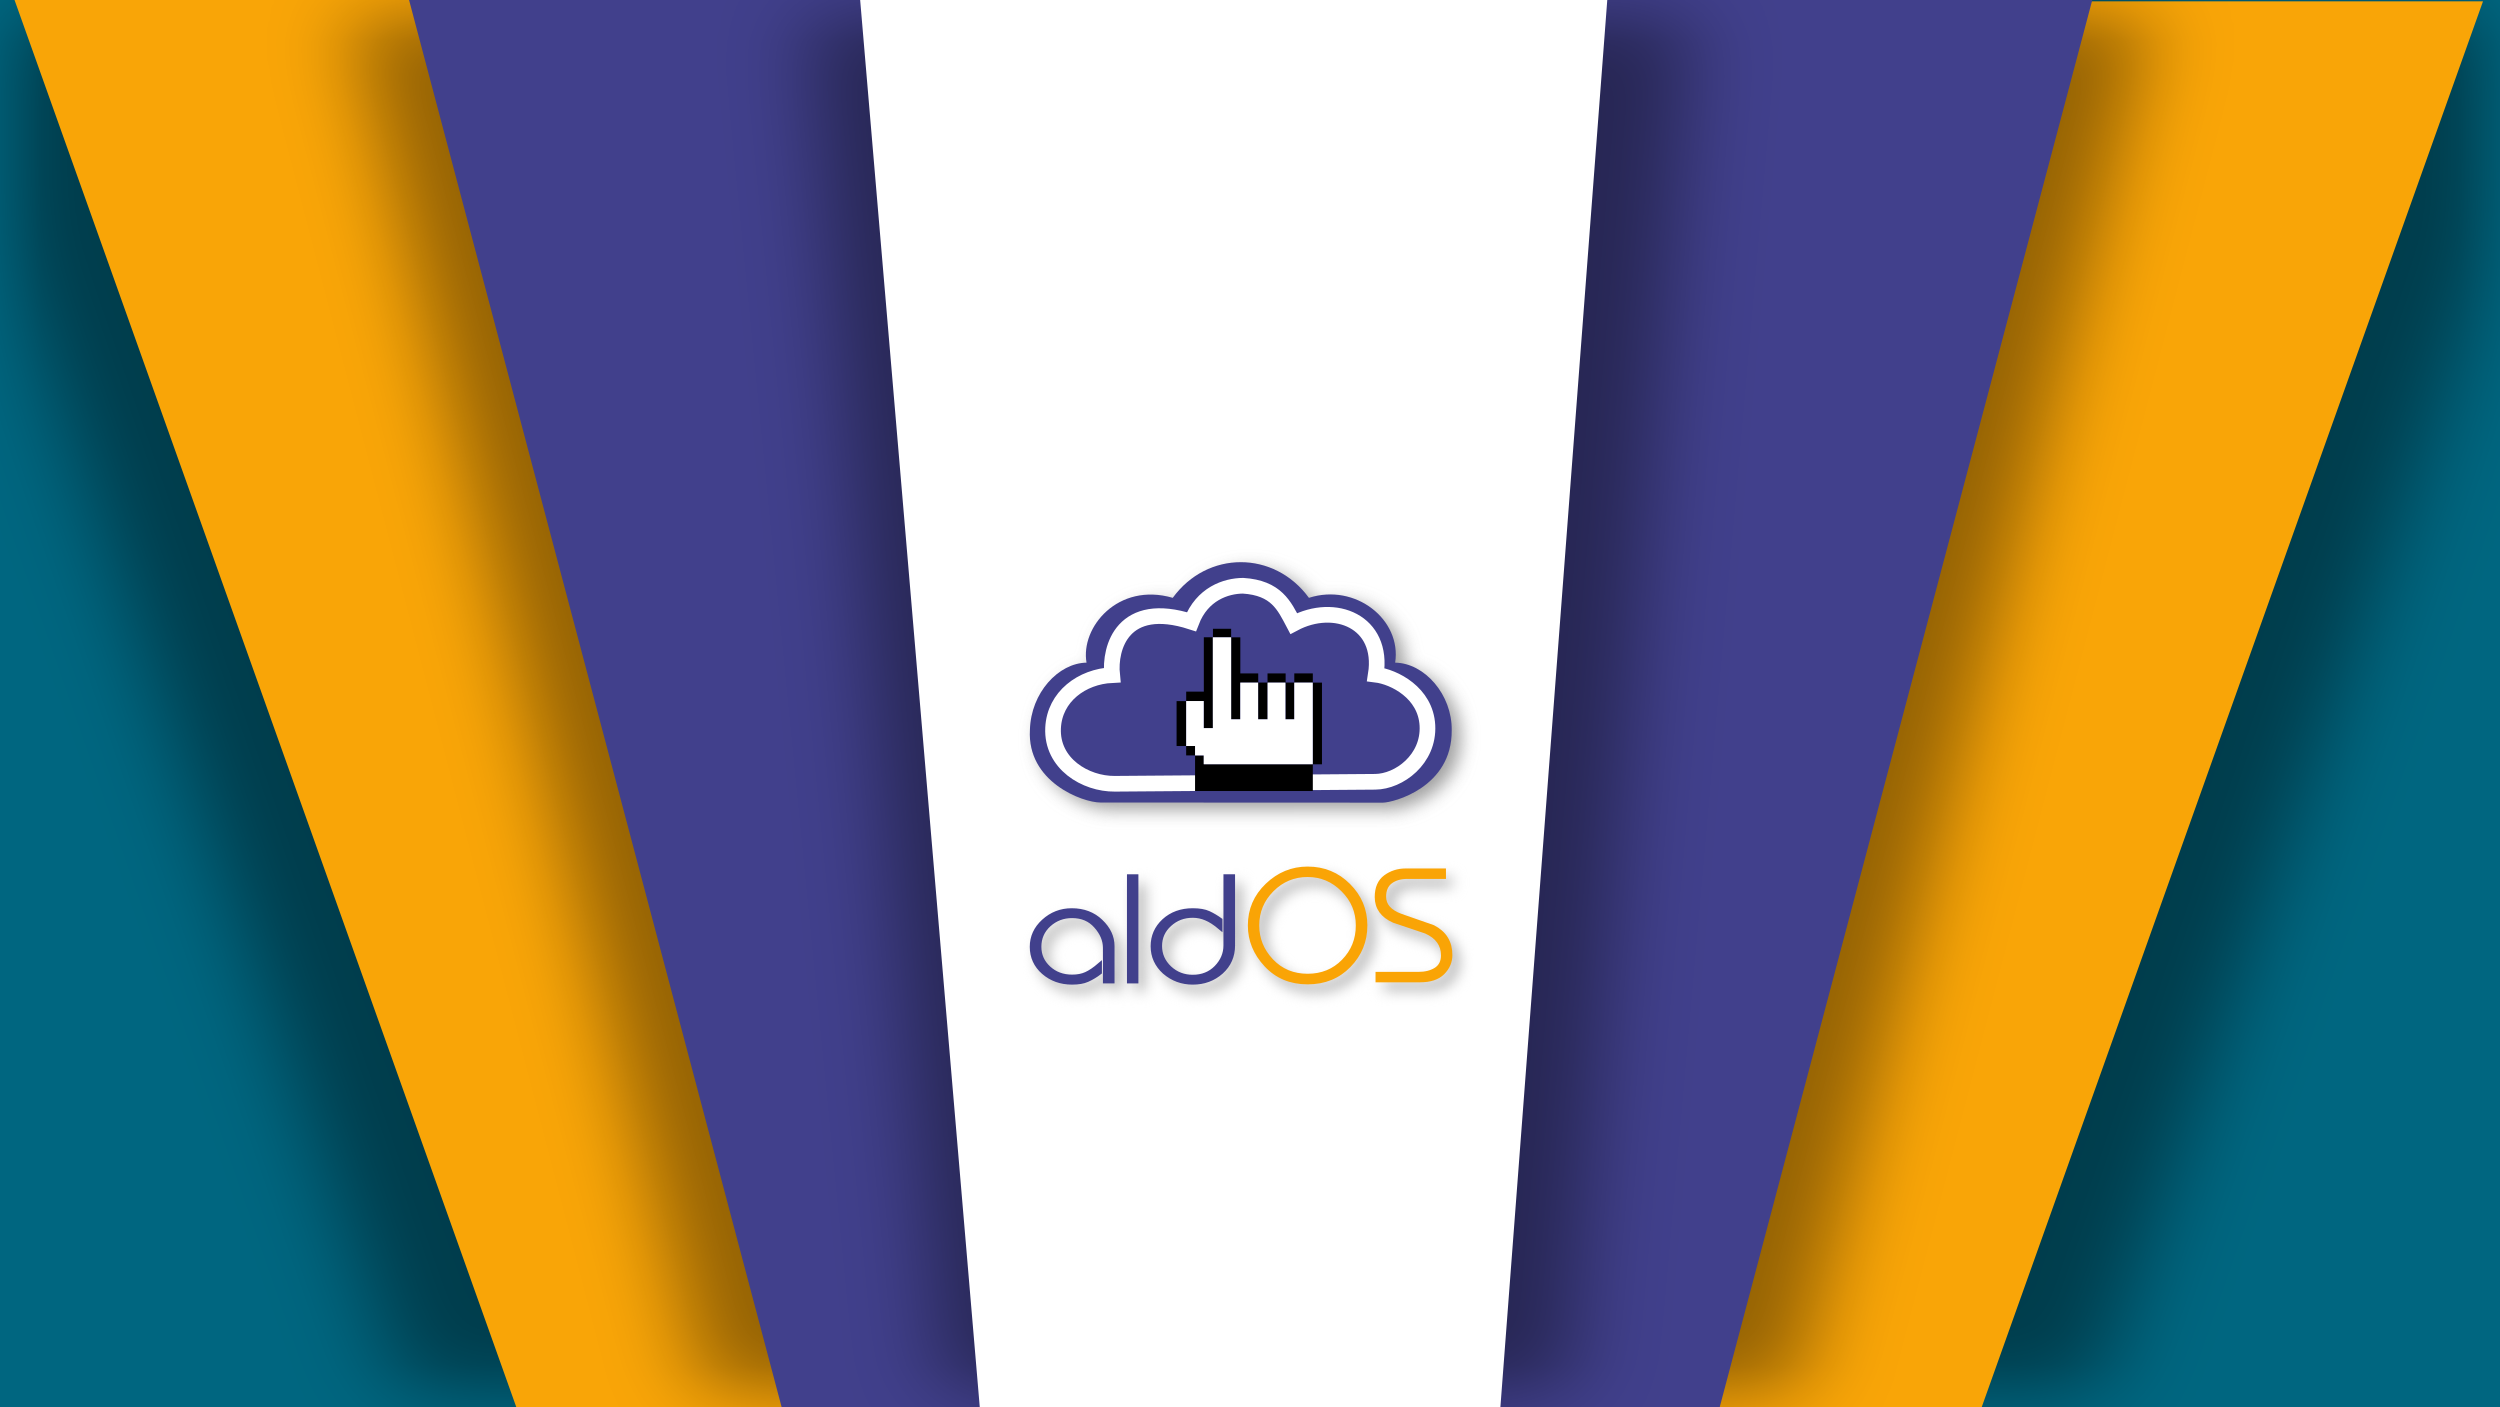
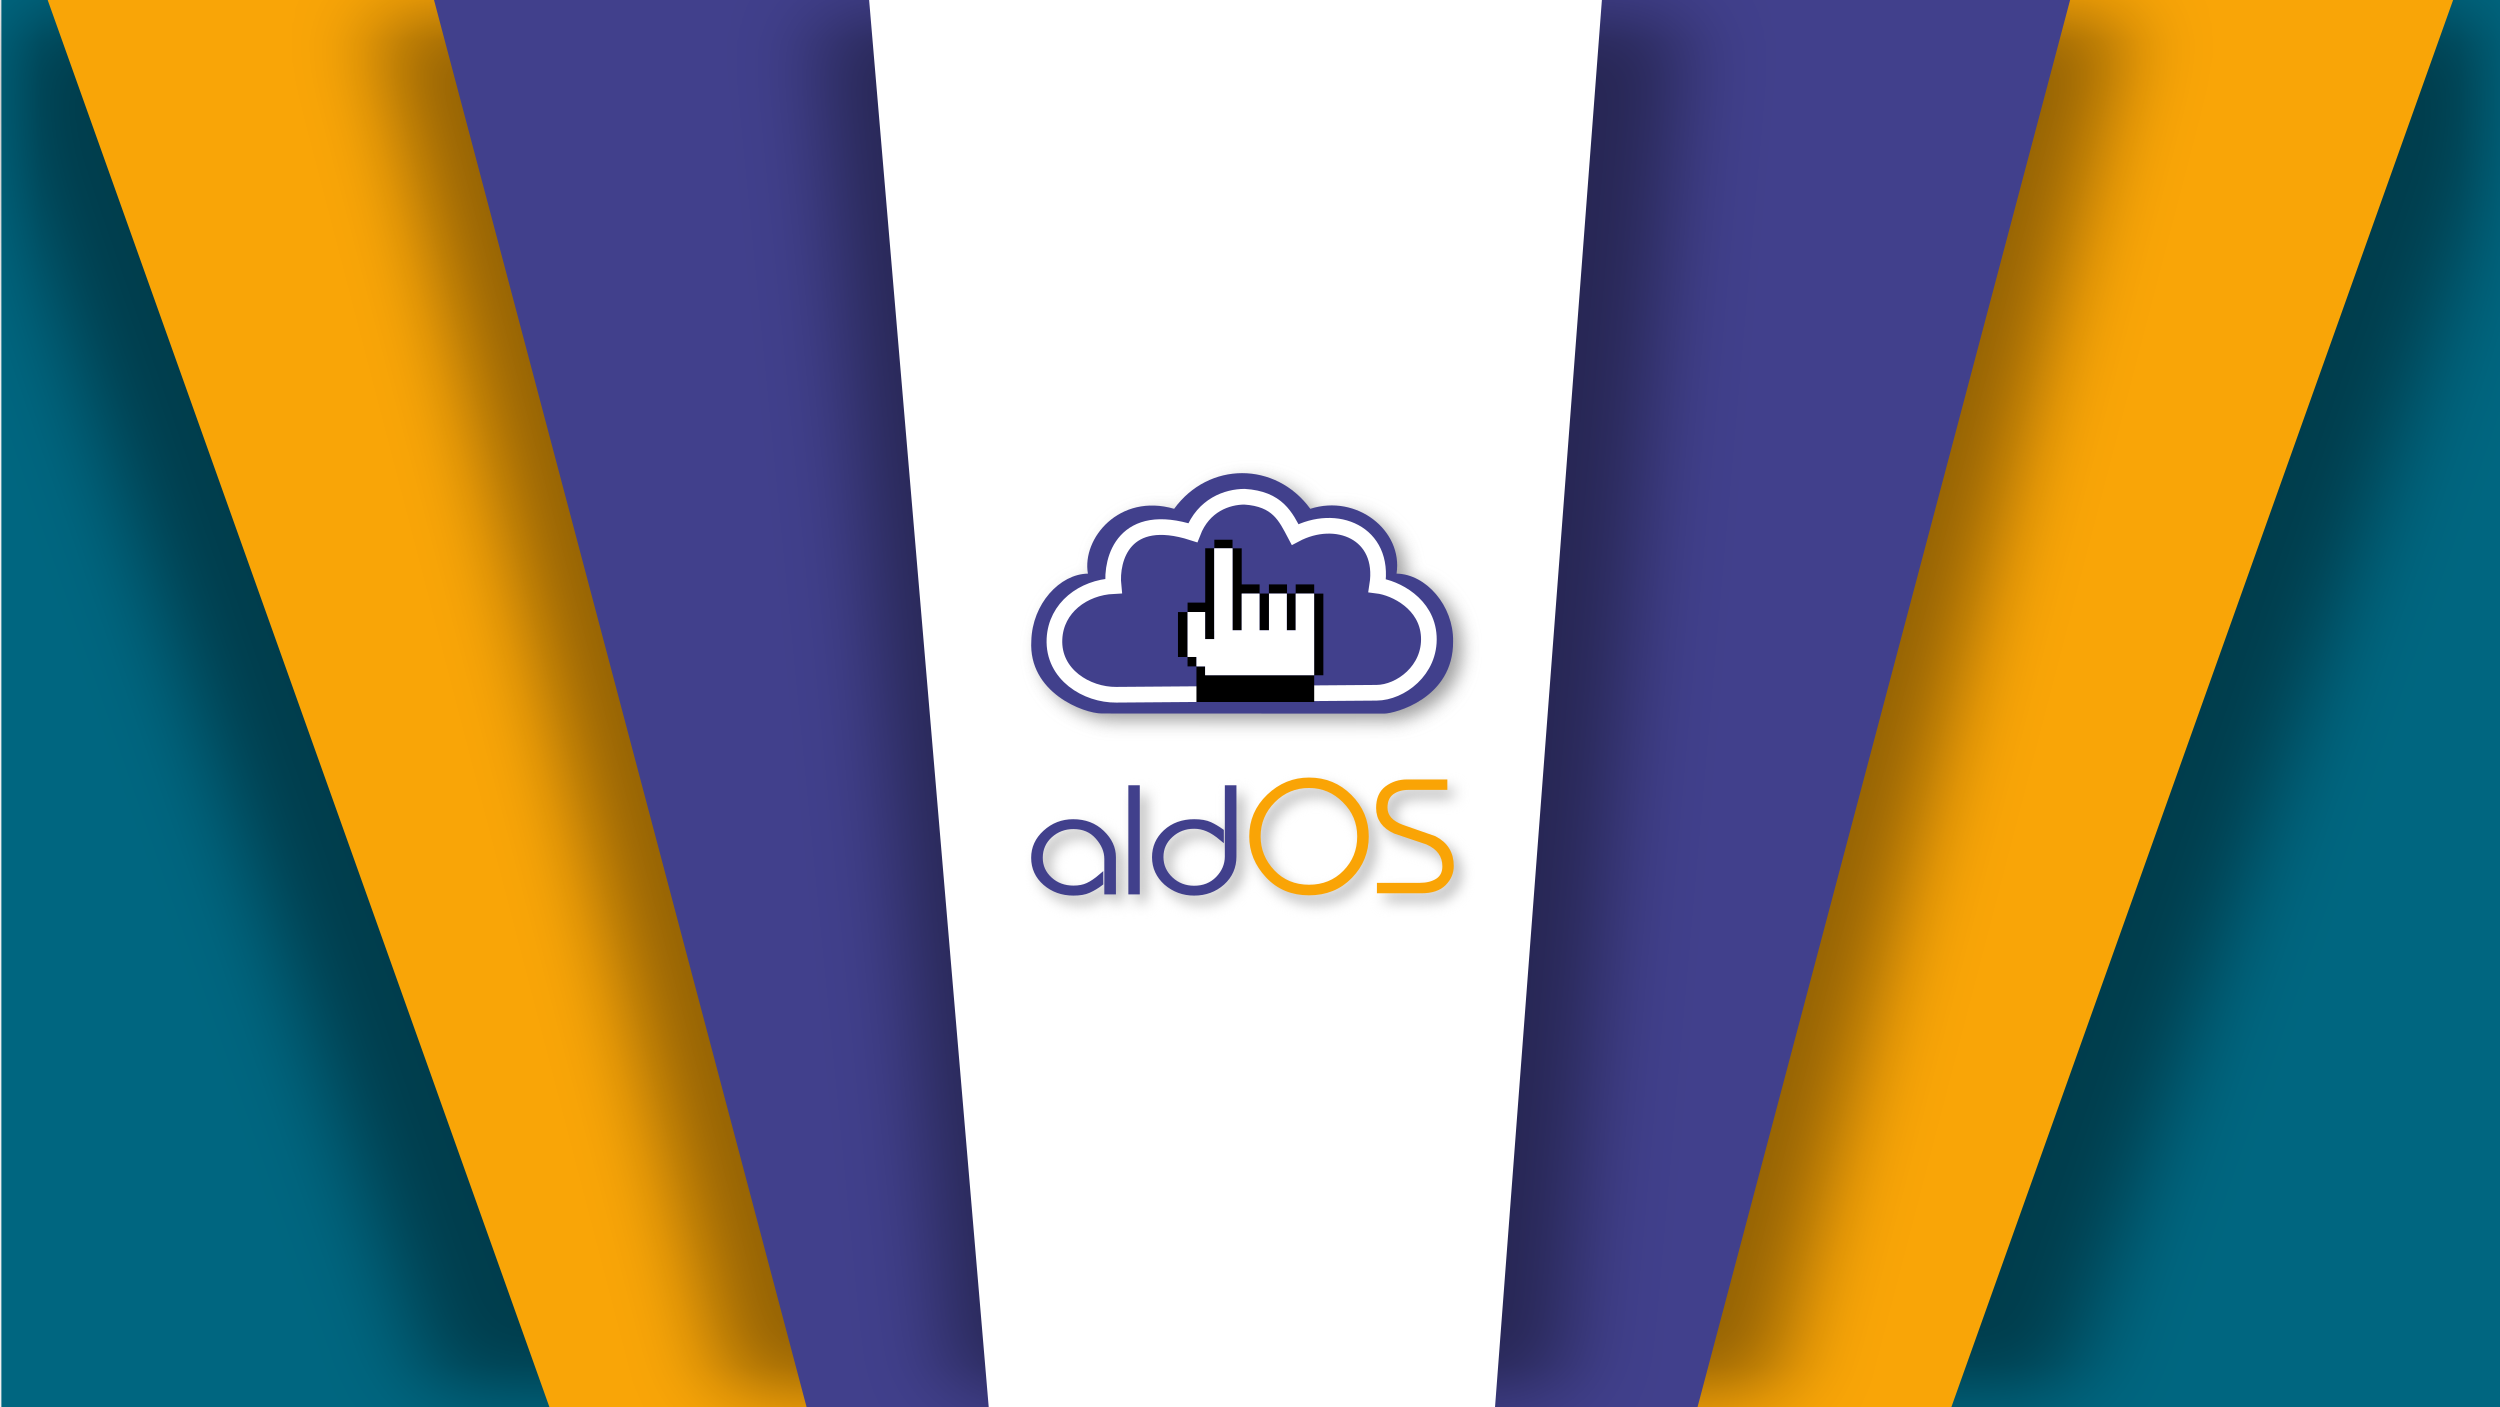
<svg xmlns="http://www.w3.org/2000/svg" xmlns:xlink="http://www.w3.org/1999/xlink" width="1920" height="1080" id="svg2915" version="1.1">
  <defs id="defs2917">
    <linearGradient id="linearGradient924">
      <stop style="stop-color:#d5e5ff;stop-opacity:1" offset="0" id="stop920" />
      <stop style="stop-color:#5599ff;stop-opacity:1" offset="1" id="stop922" />
    </linearGradient>
    <linearGradient id="linearGradient5002">
      <stop style="stop-color:#204a87;stop-opacity:1;" offset="0" id="stop5004" />
      <stop style="stop-color:#204a87;stop-opacity:0;" offset="1" id="stop5006" />
    </linearGradient>
    <linearGradient id="linearGradient3244">
      <stop style="stop-color:#016afa;stop-opacity:1" offset="0" id="stop3246" />
      <stop id="stop4424" offset="0.45" style="stop-color:#417dcd;stop-opacity:0.776" />
      <stop style="stop-color:#2db18b;stop-opacity:1" offset="1" id="stop3248" />
    </linearGradient>
-     <filter id="filter4570" style="color-interpolation-filters:sRGB">
-       <feGaussianBlur stdDeviation="1.561" id="feGaussianBlur4572" />
-     </filter>
    <linearGradient xlink:href="#linearGradient5002" id="linearGradient5008" x1="1148.466" y1="779.214" x2="1138.274" y2="782.449" gradientUnits="userSpaceOnUse" />
    <linearGradient xlink:href="#linearGradient5002" id="linearGradient5012" gradientUnits="userSpaceOnUse" x1="1148.466" y1="779.214" x2="1138.274" y2="782.449" gradientTransform="matrix(0.497709,0,0,0.497709,565.9282,392.8866)" />
    <linearGradient xlink:href="#linearGradient5002-4" id="linearGradient5008-5" x1="1148.466" y1="779.214" x2="1138.274" y2="782.449" gradientUnits="userSpaceOnUse" />
    <linearGradient id="linearGradient5002-4">
      <stop style="stop-color:#204a87;stop-opacity:1;" offset="0" id="stop5004-9" />
      <stop style="stop-color:#204a87;stop-opacity:0;" offset="1" id="stop5006-8" />
    </linearGradient>
    <filter style="color-interpolation-filters:sRGB" id="filter1052" x="-0.038" width="1.076" y="-0.14" height="1.28">
      <feGaussianBlur stdDeviation="3.366" id="feGaussianBlur1054" />
    </filter>
    <filter style="color-interpolation-filters:sRGB" id="filter1138" x="-0.047" width="1.094" y="-0.083" height="1.165">
      <feGaussianBlur stdDeviation="4.186" id="feGaussianBlur1140" />
    </filter>
    <clipPath clipPathUnits="userSpaceOnUse" id="clipPath927">
      <rect y="69.785" x="-260.973" height="1200" width="1920" id="rect929" style="opacity:0.99;fill:url(#linearGradient931);fill-opacity:1;fill-rule:evenodd;stroke:none" />
    </clipPath>
    <linearGradient xlink:href="#linearGradient924" id="linearGradient931" gradientUnits="userSpaceOnUse" gradientTransform="translate(6e-5)" x1="668.059" y1="1272.882" x2="655.672" y2="65.14" />
    <clipPath clipPathUnits="userSpaceOnUse" id="clipPath933">
      <rect y="69.785" x="-260.973" height="1200" width="1920" id="rect935" style="opacity:0.99;fill:url(#linearGradient937);fill-opacity:1;fill-rule:evenodd;stroke:none" />
    </clipPath>
    <linearGradient xlink:href="#linearGradient924" id="linearGradient937" gradientUnits="userSpaceOnUse" gradientTransform="translate(6e-5)" x1="668.059" y1="1272.882" x2="655.672" y2="65.14" />
    <clipPath clipPathUnits="userSpaceOnUse" id="clipPath939">
      <rect y="69.785" x="-260.973" height="1200" width="1920" id="rect941" style="opacity:0.99;fill:url(#linearGradient943);fill-opacity:1;fill-rule:evenodd;stroke:none" />
    </clipPath>
    <linearGradient xlink:href="#linearGradient924" id="linearGradient943" gradientUnits="userSpaceOnUse" gradientTransform="translate(6e-5)" x1="668.059" y1="1272.882" x2="655.672" y2="65.14" />
    <filter style="color-interpolation-filters:sRGB" id="filter962" x="-0.119" width="1.238" y="-0.065" height="1.13">
      <feGaussianBlur stdDeviation="37.982" id="feGaussianBlur964" />
    </filter>
    <filter style="color-interpolation-filters:sRGB" id="filter984" x="-0.124" width="1.247" y="-0.064" height="1.127">
      <feGaussianBlur stdDeviation="32.083" id="feGaussianBlur986" />
    </filter>
    <filter style="color-interpolation-filters:sRGB" id="filter984-7" x="-0.124" width="1.247" y="-0.064" height="1.127">
      <feGaussianBlur stdDeviation="32.083" id="feGaussianBlur986-5" />
    </filter>
    <filter style="color-interpolation-filters:sRGB" id="filter1030" x="-0.111" width="1.222" y="-0.068" height="1.135">
      <feGaussianBlur stdDeviation="33.925" id="feGaussianBlur1032" />
    </filter>
    <filter style="color-interpolation-filters:sRGB" id="filter1030-2" x="-0.111" width="1.222" y="-0.068" height="1.135">
      <feGaussianBlur stdDeviation="33.925" id="feGaussianBlur1032-7" />
    </filter>
  </defs>
  <g id="layer1" transform="translate(260.9733,-69.78507)">
-     <rect y="69.785" x="-260.973" height="1200" width="1920" id="rect9055" style="opacity:1;fill:#006680;fill-opacity:1;fill-rule:evenodd;stroke:none" />
-     <path style="opacity:0.405;fill:#000000;fill-opacity:1;stroke:none;stroke-width:0.919;stroke-miterlimit:4;stroke-dasharray:none;stroke-opacity:0.776;filter:url(#filter1030-2)" d="M -327.554,69.785 H 133.865 L 406.382,1274.43 99.801,1268.237 Z" id="rect1012-6-0" transform="matrix(-0.9980743,0,0,1.019386,1395.845,-9.837806)" />
-     <path style="opacity:1;fill:#f9a507;fill-opacity:1;stroke:none;stroke-width:0.919;stroke-miterlimit:4;stroke-dasharray:none;stroke-opacity:0.776" d="M 1645.963,70.829 H 1184.543 L 912.027,1275.474 l 306.581,-6.194 z" id="rect1012-9" />
-     <path style="opacity:0.405;fill:#000000;fill-opacity:1;stroke:none;stroke-width:0.919;stroke-miterlimit:4;stroke-dasharray:none;stroke-opacity:0.776;filter:url(#filter984-7)" d="M 46.93,63.591 H 480.478 L 669.382,1274.43 365.898,1271.333 Z" id="rect966-6-3" transform="matrix(-0.9984079,0,0,1.014527,1443.709,-0.4282608)" />
-     <path transform="matrix(0.2869756,-1.047504,1.047504,0.2869756,-369.4843,540.8214)" d="M 60.073,40.643 41.323,28.619 33.201,49.36 38.842,27.811 16.606,26.496 38.843,25.203 33.223,3.649 41.325,24.398 60.087,12.392 42.857,26.509 Z" id="use4486" style="color:#000000;display:inline;overflow:visible;visibility:visible;opacity:0.643;fill:#ffffff;fill-opacity:1;fill-rule:evenodd;stroke:none;stroke-width:1.5;marker:none;filter:url(#filter4570);enable-background:accumulate" />
-     <path transform="matrix(-0.1803663,0.644483,-0.644483,-0.1803663,-292.6119,254.416)" d="M 60.073,40.643 41.323,28.619 33.201,49.36 38.842,27.811 16.606,26.496 38.843,25.203 33.223,3.649 41.325,24.398 60.087,12.392 42.857,26.509 Z" id="use4488" style="color:#000000;display:inline;overflow:visible;visibility:visible;opacity:0.643;fill:#ffffff;fill-opacity:1;fill-rule:evenodd;stroke:none;stroke-width:1.5;marker:none;filter:url(#filter4570);enable-background:accumulate" />
-     <path style="opacity:0.405;fill:#000000;fill-opacity:1;stroke:none;stroke-width:0.919;stroke-miterlimit:4;stroke-dasharray:none;stroke-opacity:0.776;filter:url(#filter1030)" d="M -327.554,69.785 H 133.865 L 406.382,1274.43 99.801,1268.237 Z" id="rect1012-6" transform="matrix(0.9980743,0,0,1.019386,0.0758972,-13.02954)" />
-     <path style="opacity:1;fill:#f9a507;fill-opacity:1;stroke:none;stroke-width:0.919;stroke-miterlimit:4;stroke-dasharray:none;stroke-opacity:0.776" d="M -250.041,69.137 H 211.378 L 483.894,1273.782 177.314,1267.588 Z" id="rect1012" />
-     <path style="opacity:0.405;fill:#000000;fill-opacity:1;stroke:none;stroke-width:0.919;stroke-miterlimit:4;stroke-dasharray:none;stroke-opacity:0.776;filter:url(#filter984)" d="M 46.93,63.591 H 480.478 L 669.382,1274.43 365.898,1271.333 Z" id="rect966-6" transform="matrix(0.9984079,0,0,1.014527,-44.62987,-0.4282904)" />
-     <path style="opacity:1;fill:#41408c;fill-opacity:1;stroke:none;stroke-width:0.918;stroke-miterlimit:4;stroke-dasharray:none;stroke-opacity:0.776" d="M 1346.307,68.237 H 912.759 L 723.856,1275.979 l 303.484,-3.089 z" id="rect966-5" />
-     <path style="opacity:1;fill:#41408c;fill-opacity:1;stroke:none;stroke-width:0.918;stroke-miterlimit:4;stroke-dasharray:none;stroke-opacity:0.776" d="M 52.772,68.237 H 486.32 L 675.223,1275.979 371.739,1272.89 Z" id="rect966" />
-     <path style="opacity:0.405;fill:#000000;fill-opacity:1;stroke:none;stroke-width:1.164;stroke-miterlimit:4;stroke-dasharray:none;stroke-opacity:0.776;filter:url(#filter962)" d="M 315.842,75.661 H 1082.638 L 959.784,1479.266 H 453.321 Z" id="rect920-3" transform="matrix(0.8867616,0,0,0.8785363,78.41377,1.530391)" />
-     <path style="opacity:1;fill:#ffffff;fill-opacity:1;stroke:none;stroke-width:0.935;stroke-miterlimit:4;stroke-dasharray:none;stroke-opacity:0.776" d="M 399.499,68.237 H 973.53 L 881.56,1279.075 H 502.418 Z" id="rect920" />
-     <g transform="matrix(1.519226,0,0,1.519226,504.3029,460.9466)" id="g1244">
-       <g id="g1190">
-         <g transform="translate(3.600002,4.3)" id="g1090-3" style="fill:#808080;stroke:#cccccc;filter:url(#filter1052)">
-           <g aria-label="OS" transform="matrix(1.007341,0,0,0.9927122,-63.9768,-45.4014)" id="text2806-6" style="font-style:normal;font-variant:normal;font-weight:normal;font-stretch:normal;font-size:80.511px;line-height:1.25;font-family:Architekt;-inkscape-font-specification:'Architekt, Normal';font-variant-ligatures:normal;font-variant-caps:normal;font-variant-numeric:normal;opacity:1;fill:#808080;fill-opacity:1;stroke:#cccccc;stroke-width:2.013;stroke-opacity:1">
-             <path d="m 248.645,257.648 q 0,11.916 -8.212,20.45 -8.132,8.534 -20.772,8.534 -12.721,0 -20.852,-8.856 -8.132,-8.856 -8.132,-20.128 0,-12.077 8.695,-20.53 8.695,-8.454 20.289,-8.454 12.157,0 20.53,8.534 8.454,8.534 8.454,20.45 z m -28.984,-25.683 q -10.466,0 -17.874,7.568 -7.407,7.568 -7.407,18.115 0,10.225 7.166,17.954 7.166,7.649 18.115,7.649 10.789,0 17.954,-7.407 7.246,-7.488 7.246,-18.196 0,-10.628 -7.488,-18.115 -7.407,-7.568 -17.712,-7.568 z" style="fill:#808080;fill-opacity:1;stroke:#cccccc;stroke-width:2.013;stroke-opacity:1" id="path135-7" />
-             <path d="m 276.169,285.586 h -21.416 v -3.301 h 20.611 q 5.153,0 8.695,-2.254 3.543,-2.335 3.543,-7.166 0,-8.212 -8.615,-12.077 l -16.022,-5.475 q -8.615,-3.865 -8.615,-12.157 0,-6.924 4.348,-10.225 4.428,-3.301 10.144,-3.301 h 19.242 v 3.301 h -18.357 q -5.153,0 -8.454,2.496 -3.22,2.496 -3.22,7.568 0,6.521 8.293,9.661 l 16.344,5.797 q 8.615,4.509 8.615,14.251 0,5.153 -3.784,9.017 -3.784,3.865 -11.352,3.865 z" style="fill:#808080;fill-opacity:1;stroke:#cccccc;stroke-width:2.013;stroke-opacity:1" id="path137-5" />
-           </g>
-           <g aria-label="ald" transform="matrix(1.041993,0,0,0.9391079,-64.83845,-38.79839)" id="text2798-3" style="font-style:normal;font-weight:normal;font-size:81.587px;line-height:1.25;font-family:sans-serif;opacity:1;fill:#808080;fill-opacity:1;stroke:#cccccc;stroke-width:2.04;stroke-opacity:1">
-             <path d="m 112.372,290.682 q -1.632,1.387 -3.019,2.284 -1.305,0.897 -3.1,1.795 -2.774,1.387 -7.343,1.387 -8.077,0 -13.788,-5.466 -5.711,-5.548 -5.711,-13.87 0,-8.077 5.711,-13.87 5.793,-5.874 13.625,-5.874 8.567,0 14.115,5.956 5.63,5.956 5.63,13.462 v 19.01 h -3.59 v -18.112 q 0,-6.119 -4.406,-11.585 -4.324,-5.466 -11.585,-5.466 -6.527,0 -11.259,4.732 -4.65,4.732 -4.65,11.749 0,6.69 4.569,11.341 4.569,4.65 11.341,4.65 3.998,0 6.853,-1.469 2.937,-1.469 6.609,-4.977 z" style="font-style:normal;font-variant:normal;font-weight:normal;font-stretch:normal;font-size:81.587px;font-family:Architekt;-inkscape-font-specification:'Architekt, Normal';font-variant-ligatures:normal;font-variant-caps:normal;font-variant-numeric:normal;fill:#808080;fill-opacity:1;stroke:#cccccc;stroke-width:2.04;stroke-opacity:1" id="path128-5" />
-             <path d="m 130.07,295.496 h -3.508 v -56.703 h 3.508 z" style="font-style:normal;font-variant:normal;font-weight:normal;font-stretch:normal;font-size:81.587px;font-family:Architekt;-inkscape-font-specification:'Architekt, Normal';font-variant-ligatures:normal;font-variant-caps:normal;font-variant-numeric:normal;fill:#808080;fill-opacity:1;stroke:#cccccc;stroke-width:2.04;stroke-opacity:1" id="path130-6" />
-             <path d="m 176.964,276.078 q 0,8.73 -5.711,14.441 -5.711,5.63 -13.788,5.63 -7.832,0 -13.707,-5.63 -2.774,-2.774 -4.243,-6.282 -1.469,-3.508 -1.469,-7.751 0,-8.159 5.466,-13.788 5.548,-5.63 13.951,-5.63 4.814,0 7.669,1.469 2.856,1.469 5.711,3.753 v 4.324 q -3.753,-3.508 -6.935,-4.977 -3.1,-1.469 -6.445,-1.469 -6.609,0 -11.259,4.732 -4.65,4.65 -4.65,11.504 0,6.772 4.65,11.667 4.65,4.814 11.259,4.814 6.935,0 11.422,-5.058 4.487,-5.14 4.487,-11.749 v -37.285 h 3.59 z" style="font-style:normal;font-variant:normal;font-weight:normal;font-stretch:normal;font-size:81.587px;font-family:Architekt;-inkscape-font-specification:'Architekt, Normal';font-variant-ligatures:normal;font-variant-caps:normal;font-variant-numeric:normal;fill:#808080;fill-opacity:1;stroke:#cccccc;stroke-width:2.04;stroke-opacity:1" id="path132-2" />
-           </g>
+     <rect y="1.413" x="-259.907" height="1200" width="1920" id="rect9055" style="fill:#006680;fill-opacity:1;fill-rule:evenodd;stroke:none" />
+     <path style="opacity:0.405;fill:#000000;fill-opacity:1;stroke:none;stroke-width:0.919;stroke-miterlimit:4;stroke-dasharray:none;stroke-opacity:0.776;filter:url(#filter1030-2)" d="M -327.554,69.785 H 133.865 L 406.382,1274.43 99.801,1268.237 Z" id="rect1012-6-0" transform="matrix(-0.9980743,0,0,1.019386,1396.911,-78.20942)" />
+     <path style="fill:#f9a507;fill-opacity:1;stroke:none;stroke-width:0.919;stroke-miterlimit:4;stroke-dasharray:none;stroke-opacity:0.776" d="M 1647.029,2.457 H 1185.609 L 913.093,1207.102 l 306.581,-6.194 z" id="rect1012-9" />
+     <path style="opacity:0.405;fill:#000000;fill-opacity:1;stroke:none;stroke-width:0.919;stroke-miterlimit:4;stroke-dasharray:none;stroke-opacity:0.776;filter:url(#filter984-7)" d="M 46.93,63.591 H 480.478 L 669.382,1274.43 365.898,1271.333 Z" id="rect966-6-3" transform="matrix(-0.9984079,0,0,1.014527,1444.775,-68.79988)" />
+     <path style="opacity:0.405;fill:#000000;fill-opacity:1;stroke:none;stroke-width:0.919;stroke-miterlimit:4;stroke-dasharray:none;stroke-opacity:0.776;filter:url(#filter1030)" d="M -327.554,69.785 H 133.865 L 406.382,1274.43 99.801,1268.237 Z" id="rect1012-6" transform="matrix(0.9980743,0,0,1.019386,1.141999,-81.40116)" />
+     <path style="fill:#f9a507;fill-opacity:1;stroke:none;stroke-width:0.919;stroke-miterlimit:4;stroke-dasharray:none;stroke-opacity:0.776" d="M -248.975,0.765 H 212.444 L 484.96,1205.41 178.38,1199.217 Z" id="rect1012" />
+     <path style="opacity:0.405;fill:#000000;fill-opacity:1;stroke:none;stroke-width:0.919;stroke-miterlimit:4;stroke-dasharray:none;stroke-opacity:0.776;filter:url(#filter984)" d="M 46.93,63.591 H 480.478 L 669.382,1274.43 365.898,1271.333 Z" id="rect966-6" transform="matrix(0.9984079,0,0,1.014527,-43.56377,-68.79991)" />
+     <path style="fill:#41408c;fill-opacity:1;stroke:none;stroke-width:0.918;stroke-miterlimit:4;stroke-dasharray:none;stroke-opacity:0.776" d="M 1347.374,-0.135 H 913.825 L 724.922,1207.607 l 303.484,-3.089 z" id="rect966-5" />
+     <path style="fill:#41408c;fill-opacity:1;stroke:none;stroke-width:0.918;stroke-miterlimit:4;stroke-dasharray:none;stroke-opacity:0.776" d="M 53.838,-0.135 H 487.386 L 676.289,1207.607 372.805,1204.518 Z" id="rect966" />
+     <path style="opacity:0.405;fill:#000000;fill-opacity:1;stroke:none;stroke-width:1.164;stroke-miterlimit:4;stroke-dasharray:none;stroke-opacity:0.776;filter:url(#filter962)" d="M 315.842,75.661 H 1082.638 L 959.784,1479.266 H 453.321 Z" id="rect920-3" transform="matrix(0.8867616,0,0,0.8785363,79.47988,-66.84123)" />
+     <path style="fill:#ffffff;fill-opacity:1;stroke:none;stroke-width:0.935;stroke-miterlimit:4;stroke-dasharray:none;stroke-opacity:0.776" d="M 400.565,-0.135 H 974.596 L 882.626,1210.704 H 503.484 Z" id="rect920" />
+     <g id="g1190" transform="matrix(1.519226,0,0,1.519226,505.369,392.575)">
+       <g transform="translate(3.600002,4.3)" id="g1090-3" style="fill:#808080;stroke:#cccccc;filter:url(#filter1052)">
+         <g aria-label="OS" transform="matrix(1.007341,0,0,0.9927122,-63.9768,-45.4014)" id="text2806-6" style="font-style:normal;font-variant:normal;font-weight:normal;font-stretch:normal;font-size:80.511px;line-height:1.25;font-family:Architekt;-inkscape-font-specification:'Architekt, Normal';font-variant-ligatures:normal;font-variant-caps:normal;font-variant-numeric:normal;opacity:1;fill:#808080;fill-opacity:1;stroke:#cccccc;stroke-width:2.013;stroke-opacity:1">
+           <path d="m 248.645,257.648 q 0,11.916 -8.212,20.45 -8.132,8.534 -20.772,8.534 -12.721,0 -20.852,-8.856 -8.132,-8.856 -8.132,-20.128 0,-12.077 8.695,-20.53 8.695,-8.454 20.289,-8.454 12.157,0 20.53,8.534 8.454,8.534 8.454,20.45 z m -28.984,-25.683 q -10.466,0 -17.874,7.568 -7.407,7.568 -7.407,18.115 0,10.225 7.166,17.954 7.166,7.649 18.115,7.649 10.789,0 17.954,-7.407 7.246,-7.488 7.246,-18.196 0,-10.628 -7.488,-18.115 -7.407,-7.568 -17.712,-7.568 z" style="fill:#808080;fill-opacity:1;stroke:#cccccc;stroke-width:2.013;stroke-opacity:1" id="path135-7" />
+           <path d="m 276.169,285.586 h -21.416 v -3.301 h 20.611 q 5.153,0 8.695,-2.254 3.543,-2.335 3.543,-7.166 0,-8.212 -8.615,-12.077 l -16.022,-5.475 q -8.615,-3.865 -8.615,-12.157 0,-6.924 4.348,-10.225 4.428,-3.301 10.144,-3.301 h 19.242 v 3.301 h -18.357 q -5.153,0 -8.454,2.496 -3.22,2.496 -3.22,7.568 0,6.521 8.293,9.661 l 16.344,5.797 q 8.615,4.509 8.615,14.251 0,5.153 -3.784,9.017 -3.784,3.865 -11.352,3.865 z" style="fill:#808080;fill-opacity:1;stroke:#cccccc;stroke-width:2.013;stroke-opacity:1" id="path137-5" />
        </g>
-         <g id="g1090">
-           <g aria-label="OS" transform="matrix(1.007341,0,0,0.9927122,-63.9768,-45.4014)" id="text2806-36" style="font-style:normal;font-variant:normal;font-weight:normal;font-stretch:normal;font-size:80.511px;line-height:1.25;font-family:Architekt;-inkscape-font-specification:'Architekt, Normal';font-variant-ligatures:normal;font-variant-caps:normal;font-variant-numeric:normal;opacity:1;fill:#f9a406;fill-opacity:1;stroke:#faa405;stroke-width:2.013;stroke-opacity:1">
-             <path d="m 248.645,257.648 q 0,11.916 -8.212,20.45 -8.132,8.534 -20.772,8.534 -12.721,0 -20.852,-8.856 -8.132,-8.856 -8.132,-20.128 0,-12.077 8.695,-20.53 8.695,-8.454 20.289,-8.454 12.157,0 20.53,8.534 8.454,8.534 8.454,20.45 z m -28.984,-25.683 q -10.466,0 -17.874,7.568 -7.407,7.568 -7.407,18.115 0,10.225 7.166,17.954 7.166,7.649 18.115,7.649 10.789,0 17.954,-7.407 7.246,-7.488 7.246,-18.196 0,-10.628 -7.488,-18.115 -7.407,-7.568 -17.712,-7.568 z" style="fill:#f9a406;fill-opacity:1;stroke:#faa405;stroke-width:2.013;stroke-opacity:1" id="path135-75" />
-             <path d="m 276.169,285.586 h -21.416 v -3.301 h 20.611 q 5.153,0 8.695,-2.254 3.543,-2.335 3.543,-7.166 0,-8.212 -8.615,-12.077 l -16.022,-5.475 q -8.615,-3.865 -8.615,-12.157 0,-6.924 4.348,-10.225 4.428,-3.301 10.144,-3.301 h 19.242 v 3.301 h -18.357 q -5.153,0 -8.454,2.496 -3.22,2.496 -3.22,7.568 0,6.521 8.293,9.661 l 16.344,5.797 q 8.615,4.509 8.615,14.251 0,5.153 -3.784,9.017 -3.784,3.865 -11.352,3.865 z" style="fill:#f9a406;fill-opacity:1;stroke:#faa405;stroke-width:2.013;stroke-opacity:1" id="path137-3" />
-           </g>
-           <g aria-label="ald" transform="matrix(1.041993,0,0,0.9391079,-64.83845,-38.79839)" id="text2798-5" style="font-style:normal;font-weight:normal;font-size:81.587px;line-height:1.25;font-family:sans-serif;opacity:1;fill:#41408c;fill-opacity:1;stroke:#41408c;stroke-width:2.04;stroke-opacity:1">
-             <path d="m 112.372,290.682 q -1.632,1.387 -3.019,2.284 -1.305,0.897 -3.1,1.795 -2.774,1.387 -7.343,1.387 -8.077,0 -13.788,-5.466 -5.711,-5.548 -5.711,-13.87 0,-8.077 5.711,-13.87 5.793,-5.874 13.625,-5.874 8.567,0 14.115,5.956 5.63,5.956 5.63,13.462 v 19.01 h -3.59 v -18.112 q 0,-6.119 -4.406,-11.585 -4.324,-5.466 -11.585,-5.466 -6.527,0 -11.259,4.732 -4.65,4.732 -4.65,11.749 0,6.69 4.569,11.341 4.569,4.65 11.341,4.65 3.998,0 6.853,-1.469 2.937,-1.469 6.609,-4.977 z" style="font-style:normal;font-variant:normal;font-weight:normal;font-stretch:normal;font-size:81.587px;font-family:Architekt;-inkscape-font-specification:'Architekt, Normal';font-variant-ligatures:normal;font-variant-caps:normal;font-variant-numeric:normal;fill:#41408c;fill-opacity:1;stroke:#41408c;stroke-width:2.04;stroke-opacity:1" id="path128-6" />
-             <path d="m 130.07,295.496 h -3.508 v -56.703 h 3.508 z" style="font-style:normal;font-variant:normal;font-weight:normal;font-stretch:normal;font-size:81.587px;font-family:Architekt;-inkscape-font-specification:'Architekt, Normal';font-variant-ligatures:normal;font-variant-caps:normal;font-variant-numeric:normal;fill:#41408c;fill-opacity:1;stroke:#41408c;stroke-width:2.04;stroke-opacity:1" id="path130-2" />
-             <path d="m 176.964,276.078 q 0,8.73 -5.711,14.441 -5.711,5.63 -13.788,5.63 -7.832,0 -13.707,-5.63 -2.774,-2.774 -4.243,-6.282 -1.469,-3.508 -1.469,-7.751 0,-8.159 5.466,-13.788 5.548,-5.63 13.951,-5.63 4.814,0 7.669,1.469 2.856,1.469 5.711,3.753 v 4.324 q -3.753,-3.508 -6.935,-4.977 -3.1,-1.469 -6.445,-1.469 -6.609,0 -11.259,4.732 -4.65,4.65 -4.65,11.504 0,6.772 4.65,11.667 4.65,4.814 11.259,4.814 6.935,0 11.422,-5.058 4.487,-5.14 4.487,-11.749 v -37.285 h 3.59 z" style="font-style:normal;font-variant:normal;font-weight:normal;font-stretch:normal;font-size:81.587px;font-family:Architekt;-inkscape-font-specification:'Architekt, Normal';font-variant-ligatures:normal;font-variant-caps:normal;font-variant-numeric:normal;fill:#41408c;fill-opacity:1;stroke:#41408c;stroke-width:2.04;stroke-opacity:1" id="path132-9" />
-           </g>
+         <g aria-label="ald" transform="matrix(1.041993,0,0,0.9391079,-64.83845,-38.79839)" id="text2798-3" style="font-style:normal;font-weight:normal;font-size:81.587px;line-height:1.25;font-family:sans-serif;opacity:1;fill:#808080;fill-opacity:1;stroke:#cccccc;stroke-width:2.04;stroke-opacity:1">
+           <path d="m 112.372,290.682 q -1.632,1.387 -3.019,2.284 -1.305,0.897 -3.1,1.795 -2.774,1.387 -7.343,1.387 -8.077,0 -13.788,-5.466 -5.711,-5.548 -5.711,-13.87 0,-8.077 5.711,-13.87 5.793,-5.874 13.625,-5.874 8.567,0 14.115,5.956 5.63,5.956 5.63,13.462 v 19.01 h -3.59 v -18.112 q 0,-6.119 -4.406,-11.585 -4.324,-5.466 -11.585,-5.466 -6.527,0 -11.259,4.732 -4.65,4.732 -4.65,11.749 0,6.69 4.569,11.341 4.569,4.65 11.341,4.65 3.998,0 6.853,-1.469 2.937,-1.469 6.609,-4.977 z" style="font-style:normal;font-variant:normal;font-weight:normal;font-stretch:normal;font-size:81.587px;font-family:Architekt;-inkscape-font-specification:'Architekt, Normal';font-variant-ligatures:normal;font-variant-caps:normal;font-variant-numeric:normal;fill:#808080;fill-opacity:1;stroke:#cccccc;stroke-width:2.04;stroke-opacity:1" id="path128-5" />
+           <path d="m 130.07,295.496 h -3.508 v -56.703 h 3.508 z" style="font-style:normal;font-variant:normal;font-weight:normal;font-stretch:normal;font-size:81.587px;font-family:Architekt;-inkscape-font-specification:'Architekt, Normal';font-variant-ligatures:normal;font-variant-caps:normal;font-variant-numeric:normal;fill:#808080;fill-opacity:1;stroke:#cccccc;stroke-width:2.04;stroke-opacity:1" id="path130-6" />
+           <path d="m 176.964,276.078 q 0,8.73 -5.711,14.441 -5.711,5.63 -13.788,5.63 -7.832,0 -13.707,-5.63 -2.774,-2.774 -4.243,-6.282 -1.469,-3.508 -1.469,-7.751 0,-8.159 5.466,-13.788 5.548,-5.63 13.951,-5.63 4.814,0 7.669,1.469 2.856,1.469 5.711,3.753 v 4.324 q -3.753,-3.508 -6.935,-4.977 -3.1,-1.469 -6.445,-1.469 -6.609,0 -11.259,4.732 -4.65,4.65 -4.65,11.504 0,6.772 4.65,11.667 4.65,4.814 11.259,4.814 6.935,0 11.422,-5.058 4.487,-5.14 4.487,-11.749 v -37.285 h 3.59 z" style="font-style:normal;font-variant:normal;font-weight:normal;font-stretch:normal;font-size:81.587px;font-family:Architekt;-inkscape-font-specification:'Architekt, Normal';font-variant-ligatures:normal;font-variant-caps:normal;font-variant-numeric:normal;fill:#808080;fill-opacity:1;stroke:#cccccc;stroke-width:2.04;stroke-opacity:1" id="path132-2" />
        </g>
      </g>
-       <g id="g1219">
-         <path d="m 50.036,81.1 c -3.136,-17.814 15.864,-40.814 43.589,-32.77 17.457,-24.022 51.274,-24.044 68.834,0 23.441,-7.55 46.946,10.956 43.589,32.77 14.851,0.186 28.851,16.186 28.595,34.186 0.256,29 -29.744,36.584 -34.81,36.581 L 57.073,151.802 c -9.173,-0.004 -37.173,-10.516 -35.655,-36.696 0.482,-18.821 14.482,-33.821 28.618,-34.006 z" style="opacity:0.74;fill:#808080;fill-opacity:1;stroke-width:2.015;filter:url(#filter1138)" id="rect1948-4" />
-         <path d="M 45.536,77.514 C 42.4,59.7 61.4,36.7 89.126,44.744 c 17.457,-24.022 51.274,-24.044 68.834,0 23.441,-7.55 46.946,10.956 43.589,32.77 14.851,0.186 28.851,16.186 28.595,34.186 0.256,29 -29.744,36.584 -34.81,36.581 L 52.573,148.216 c -9.173,-0.004 -37.173,-10.516 -35.655,-36.696 0.482,-18.821 14.482,-33.821 28.618,-34.006 z" style="opacity:1;fill:#41408c;fill-opacity:1;stroke-width:2.015" id="rect1948-1" />
-         <path id="rect1948-3-2" style="opacity:1;fill:none;fill-opacity:1;stroke:#ffffff;stroke-width:7.919;stroke-miterlimit:4;stroke-dasharray:none" d="M 58.467,83.795 C 57,69.7 64,45.7 98.554,56.839 104,42.7 116,38.7 124.654,38.635 141.494,39.7 145.483,48.7 150.263,57.753 171,46.7 196,56.7 191.765,83.564 201,84.7 217,92.7 217.861,109.28 c 0.888,17.11 -14.356,28.365 -26.401,28.457 L 59.797,138.74 C 45,138.853 27.787,128.59 28.626,110.543 29.368,94.608 43.242,84.533 58.467,83.795 Z" />
-         <path style="opacity:1;fill:#000000;fill-opacity:1;stroke:none;stroke-width:9.537;stroke-miterlimit:4;stroke-dasharray:none;stroke-opacity:0.776" d="m 109.443,60.386 v 4.324 h 9.199 v -4.324 z m 9.199,4.324 v 41.453 h 4.637 V 87.591 h 9.033 v 18.564 h 4.746 V 87.591 h 9.08 v 18.564 h 4.432 V 87.57 h 9.355 V 82.943 h -9.359 v 4.627 h -4.379 v -4.617 h -9.158 v 4.617 h -4.697 v -4.617 h -9.053 V 64.711 Z m -13.812,-0.033 V 92.154 h -8.912 v 4.76 h 8.912 v 13.691 h 4.57 V 96.914 92.154 64.677 Z m 55.09,22.922 v 41.275 h -55.09 v -4.449 h -4.43 V 142.4 h 4.43 55.096 V 128.896 H 164.556 V 87.599 Z M 91.056,96.951 v 22.701 h 4.861 V 96.951 Z m 4.844,22.709 V 124.4 h 4.5 v -4.74 z" id="rect880" />
-         <path style="opacity:1;fill:#ffffff;fill-opacity:1;stroke:none;stroke-width:9.951;stroke-miterlimit:4;stroke-dasharray:none;stroke-opacity:0.776" d="M 109.374,64.701 V 106.4 h 0.025 v 4.205 H 104.777 V 96.914 h -8.859 v 22.73 h 4.482 V 124.4 h 4.369 v 4.465 h 4.631 v -0.002 H 159.898 V 106.15 h -0.01 V 87.599 h -9.33 V 106.15 h -4.482 V 87.599 h -9.018 V 106.15 h -4.783 V 87.599 h -9.016 V 106.15 H 118.648 V 64.701 Z" id="rect993" />
+       <g id="g1090">
+         <g aria-label="OS" transform="matrix(1.007341,0,0,0.9927122,-63.9768,-45.4014)" id="text2806-36" style="font-style:normal;font-variant:normal;font-weight:normal;font-stretch:normal;font-size:80.511px;line-height:1.25;font-family:Architekt;-inkscape-font-specification:'Architekt, Normal';font-variant-ligatures:normal;font-variant-caps:normal;font-variant-numeric:normal;opacity:1;fill:#f9a406;fill-opacity:1;stroke:#faa405;stroke-width:2.013;stroke-opacity:1">
+           <path d="m 248.645,257.648 q 0,11.916 -8.212,20.45 -8.132,8.534 -20.772,8.534 -12.721,0 -20.852,-8.856 -8.132,-8.856 -8.132,-20.128 0,-12.077 8.695,-20.53 8.695,-8.454 20.289,-8.454 12.157,0 20.53,8.534 8.454,8.534 8.454,20.45 z m -28.984,-25.683 q -10.466,0 -17.874,7.568 -7.407,7.568 -7.407,18.115 0,10.225 7.166,17.954 7.166,7.649 18.115,7.649 10.789,0 17.954,-7.407 7.246,-7.488 7.246,-18.196 0,-10.628 -7.488,-18.115 -7.407,-7.568 -17.712,-7.568 z" style="fill:#f9a406;fill-opacity:1;stroke:#faa405;stroke-width:2.013;stroke-opacity:1" id="path135-75" />
+           <path d="m 276.169,285.586 h -21.416 v -3.301 h 20.611 q 5.153,0 8.695,-2.254 3.543,-2.335 3.543,-7.166 0,-8.212 -8.615,-12.077 l -16.022,-5.475 q -8.615,-3.865 -8.615,-12.157 0,-6.924 4.348,-10.225 4.428,-3.301 10.144,-3.301 h 19.242 v 3.301 h -18.357 q -5.153,0 -8.454,2.496 -3.22,2.496 -3.22,7.568 0,6.521 8.293,9.661 l 16.344,5.797 q 8.615,4.509 8.615,14.251 0,5.153 -3.784,9.017 -3.784,3.865 -11.352,3.865 z" style="fill:#f9a406;fill-opacity:1;stroke:#faa405;stroke-width:2.013;stroke-opacity:1" id="path137-3" />
+         </g>
+         <g aria-label="ald" transform="matrix(1.041993,0,0,0.9391079,-64.83845,-38.79839)" id="text2798-5" style="font-style:normal;font-weight:normal;font-size:81.587px;line-height:1.25;font-family:sans-serif;opacity:1;fill:#41408c;fill-opacity:1;stroke:#41408c;stroke-width:2.04;stroke-opacity:1">
+           <path d="m 112.372,290.682 q -1.632,1.387 -3.019,2.284 -1.305,0.897 -3.1,1.795 -2.774,1.387 -7.343,1.387 -8.077,0 -13.788,-5.466 -5.711,-5.548 -5.711,-13.87 0,-8.077 5.711,-13.87 5.793,-5.874 13.625,-5.874 8.567,0 14.115,5.956 5.63,5.956 5.63,13.462 v 19.01 h -3.59 v -18.112 q 0,-6.119 -4.406,-11.585 -4.324,-5.466 -11.585,-5.466 -6.527,0 -11.259,4.732 -4.65,4.732 -4.65,11.749 0,6.69 4.569,11.341 4.569,4.65 11.341,4.65 3.998,0 6.853,-1.469 2.937,-1.469 6.609,-4.977 z" style="font-style:normal;font-variant:normal;font-weight:normal;font-stretch:normal;font-size:81.587px;font-family:Architekt;-inkscape-font-specification:'Architekt, Normal';font-variant-ligatures:normal;font-variant-caps:normal;font-variant-numeric:normal;fill:#41408c;fill-opacity:1;stroke:#41408c;stroke-width:2.04;stroke-opacity:1" id="path128-6" />
+           <path d="m 130.07,295.496 h -3.508 v -56.703 h 3.508 z" style="font-style:normal;font-variant:normal;font-weight:normal;font-stretch:normal;font-size:81.587px;font-family:Architekt;-inkscape-font-specification:'Architekt, Normal';font-variant-ligatures:normal;font-variant-caps:normal;font-variant-numeric:normal;fill:#41408c;fill-opacity:1;stroke:#41408c;stroke-width:2.04;stroke-opacity:1" id="path130-2" />
+           <path d="m 176.964,276.078 q 0,8.73 -5.711,14.441 -5.711,5.63 -13.788,5.63 -7.832,0 -13.707,-5.63 -2.774,-2.774 -4.243,-6.282 -1.469,-3.508 -1.469,-7.751 0,-8.159 5.466,-13.788 5.548,-5.63 13.951,-5.63 4.814,0 7.669,1.469 2.856,1.469 5.711,3.753 v 4.324 q -3.753,-3.508 -6.935,-4.977 -3.1,-1.469 -6.445,-1.469 -6.609,0 -11.259,4.732 -4.65,4.65 -4.65,11.504 0,6.772 4.65,11.667 4.65,4.814 11.259,4.814 6.935,0 11.422,-5.058 4.487,-5.14 4.487,-11.749 v -37.285 h 3.59 z" style="font-style:normal;font-variant:normal;font-weight:normal;font-stretch:normal;font-size:81.587px;font-family:Architekt;-inkscape-font-specification:'Architekt, Normal';font-variant-ligatures:normal;font-variant-caps:normal;font-variant-numeric:normal;fill:#41408c;fill-opacity:1;stroke:#41408c;stroke-width:2.04;stroke-opacity:1" id="path132-9" />
+         </g>
      </g>
+     </g>
+     <g id="g1219" transform="matrix(1.519226,0,0,1.519226,505.369,392.575)">
+       <path d="m 50.036,81.1 c -3.136,-17.814 15.864,-40.814 43.589,-32.77 17.457,-24.022 51.274,-24.044 68.834,0 23.441,-7.55 46.946,10.956 43.589,32.77 14.851,0.186 28.851,16.186 28.595,34.186 0.256,29 -29.744,36.584 -34.81,36.581 L 57.073,151.802 c -9.173,-0.004 -37.173,-10.516 -35.655,-36.696 0.482,-18.821 14.482,-33.821 28.618,-34.006 z" style="opacity:0.74;fill:#808080;fill-opacity:1;stroke-width:2.015;filter:url(#filter1138)" id="rect1948-4" />
+       <path d="M 45.536,77.514 C 42.4,59.7 61.4,36.7 89.126,44.744 c 17.457,-24.022 51.274,-24.044 68.834,0 23.441,-7.55 46.946,10.956 43.589,32.77 14.851,0.186 28.851,16.186 28.595,34.186 0.256,29 -29.744,36.584 -34.81,36.581 L 52.573,148.216 c -9.173,-0.004 -37.173,-10.516 -35.655,-36.696 0.482,-18.821 14.482,-33.821 28.618,-34.006 z" style="opacity:1;fill:#41408c;fill-opacity:1;stroke-width:2.015" id="rect1948-1" />
+       <path id="rect1948-3-2" style="opacity:1;fill:none;fill-opacity:1;stroke:#ffffff;stroke-width:7.919;stroke-miterlimit:4;stroke-dasharray:none" d="M 58.467,83.795 C 57,69.7 64,45.7 98.554,56.839 104,42.7 116,38.7 124.654,38.635 141.494,39.7 145.483,48.7 150.263,57.753 171,46.7 196,56.7 191.765,83.564 201,84.7 217,92.7 217.861,109.28 c 0.888,17.11 -14.356,28.365 -26.401,28.457 L 59.797,138.74 C 45,138.853 27.787,128.59 28.626,110.543 29.368,94.608 43.242,84.533 58.467,83.795 Z" />
+       <path style="opacity:1;fill:#000000;fill-opacity:1;stroke:none;stroke-width:9.537;stroke-miterlimit:4;stroke-dasharray:none;stroke-opacity:0.776" d="m 109.443,60.386 v 4.324 h 9.199 v -4.324 z m 9.199,4.324 v 41.453 h 4.637 V 87.591 h 9.033 v 18.564 h 4.746 V 87.591 h 9.08 v 18.564 h 4.432 V 87.57 h 9.355 V 82.943 h -9.359 v 4.627 h -4.379 v -4.617 h -9.158 v 4.617 h -4.697 v -4.617 h -9.053 V 64.711 Z m -13.812,-0.033 V 92.154 h -8.912 v 4.76 h 8.912 v 13.691 h 4.57 V 96.914 92.154 64.677 Z m 55.09,22.922 v 41.275 h -55.09 v -4.449 h -4.43 V 142.4 h 4.43 55.096 V 128.896 H 164.556 V 87.599 Z M 91.056,96.951 v 22.701 h 4.861 V 96.951 Z m 4.844,22.709 V 124.4 h 4.5 v -4.74 z" id="rect880" />
+       <path style="opacity:1;fill:#ffffff;fill-opacity:1;stroke:none;stroke-width:9.951;stroke-miterlimit:4;stroke-dasharray:none;stroke-opacity:0.776" d="M 109.374,64.701 V 106.4 h 0.025 v 4.205 H 104.777 V 96.914 h -8.859 v 22.73 h 4.482 V 124.4 h 4.369 v 4.465 h 4.631 v -0.002 H 159.898 V 106.15 h -0.01 V 87.599 h -9.33 V 106.15 h -4.482 V 87.599 h -9.018 V 106.15 h -4.783 V 87.599 h -9.016 V 106.15 H 118.648 V 64.701 Z" id="rect993" />
    </g>
  </g>
</svg>
